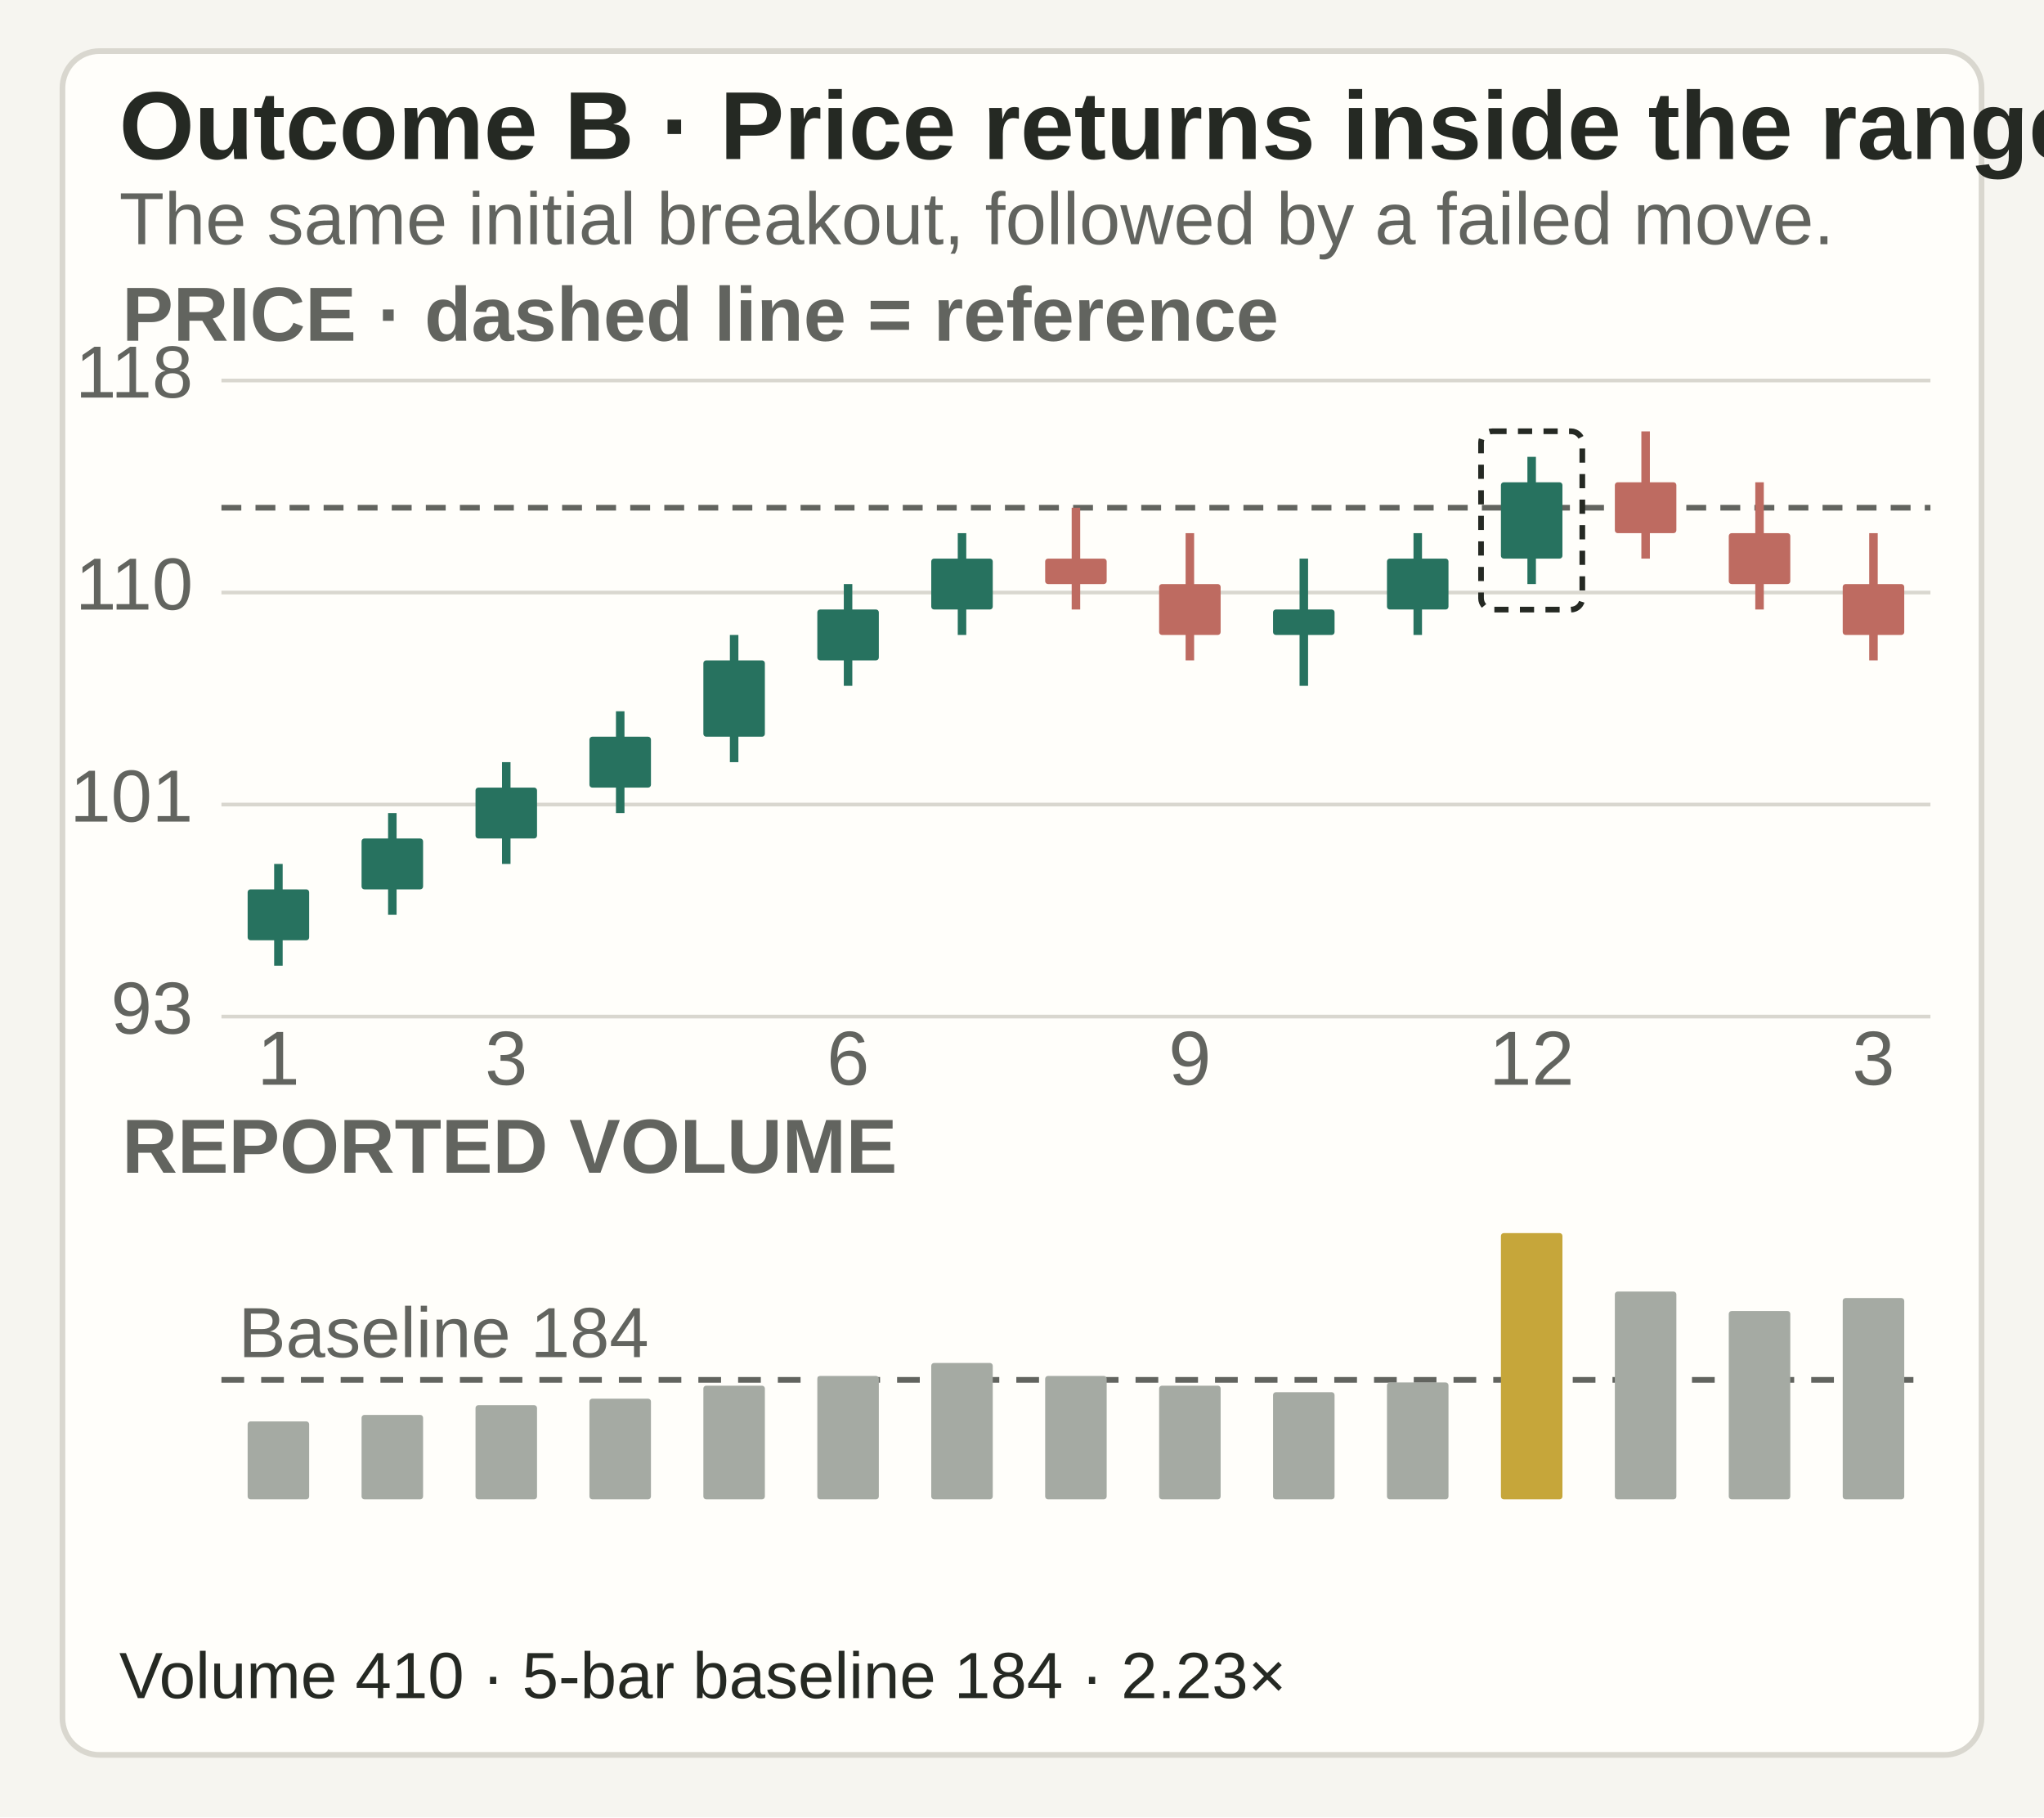
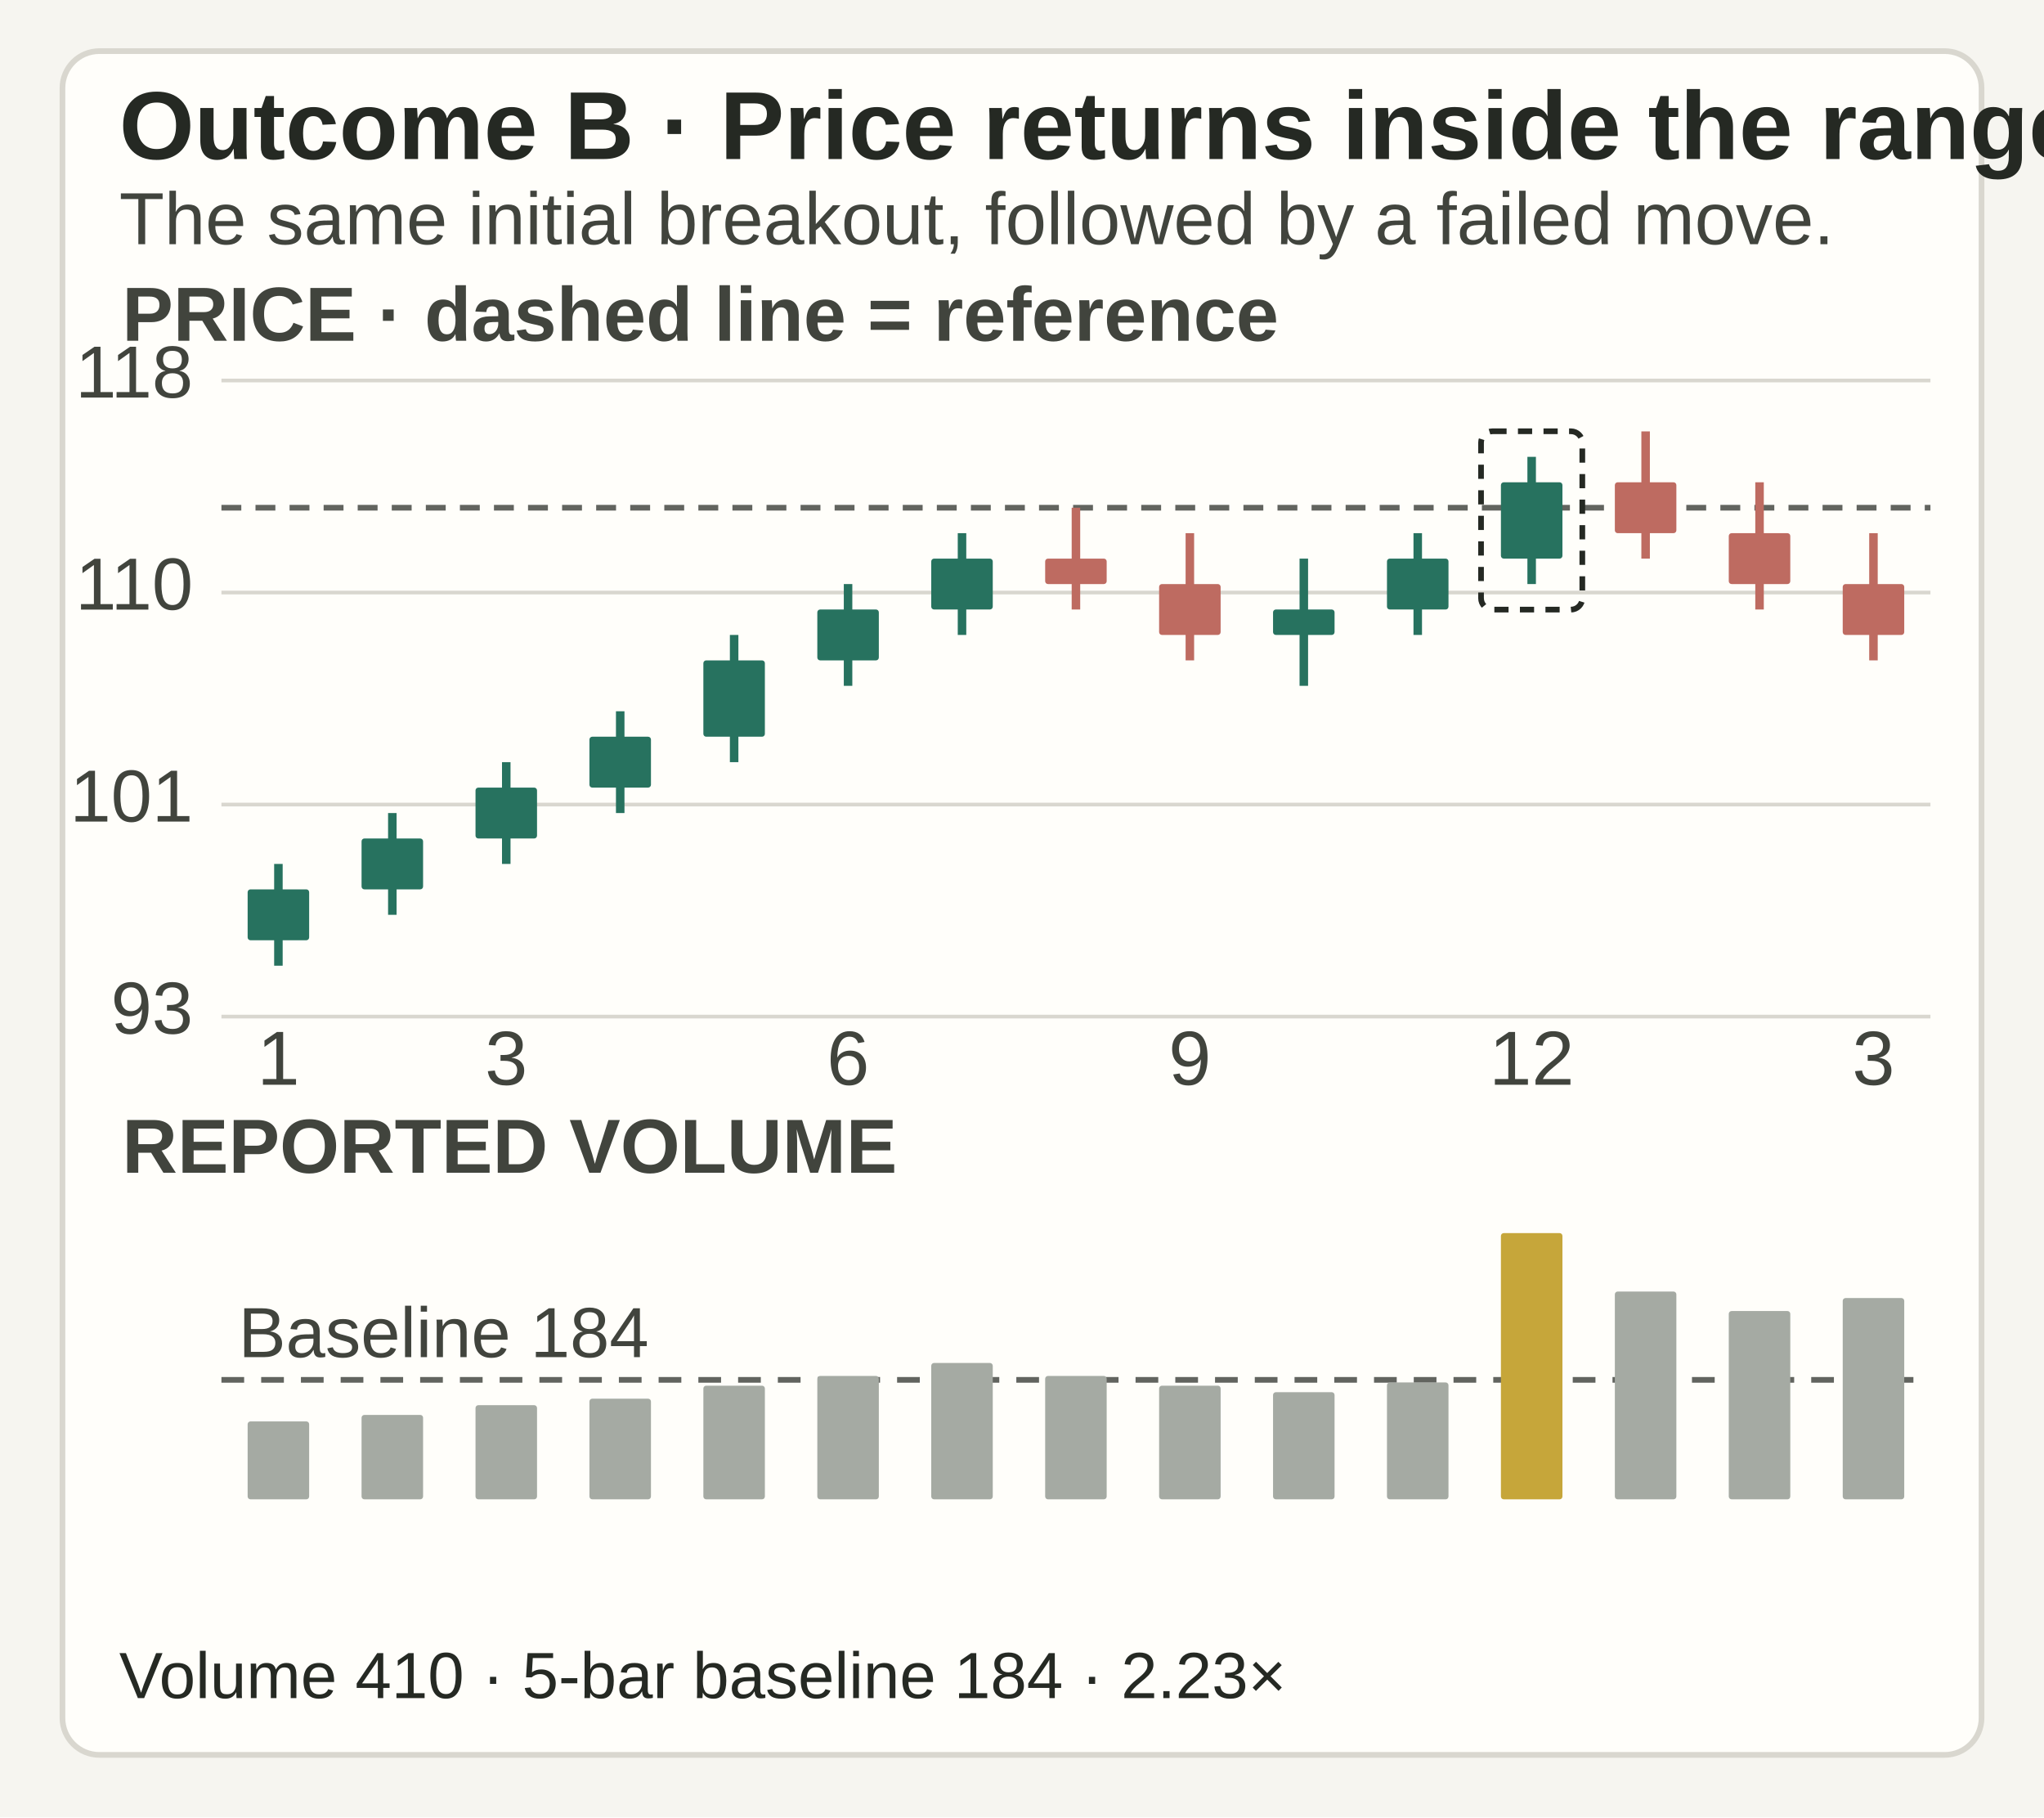
<svg xmlns="http://www.w3.org/2000/svg" width="720" height="640" viewBox="0 0 720 640" role="img" aria-labelledby="title desc">
  <rect width="720" height="640" fill="#f6f5f0" />
  <rect x="22" y="18" width="676" height="600" rx="13" fill="#fffefa" stroke="#d9d7cf" stroke-width="2" />
  <text x="42" y="56" font-family="Arial,Helvetica,sans-serif" font-size="34" font-weight="700" fill="#252923">Outcome B · Price returns inside the range</text>
-   <text x="42" y="86" font-family="Arial,Helvetica,sans-serif" font-size="26" fill="#62645f">The same initial breakout, followed by a failed move.</text>
-   <text x="43" y="120" font-family="Arial,Helvetica,sans-serif" font-size="27" font-weight="700" fill="#62645f">PRICE · dashed line = reference</text>
+   <text x="42" y="86" font-family="Arial,Helvetica,sans-serif" font-size="26" fill="#41443d">The same initial breakout, followed by a failed move.</text>
+   <text x="43" y="120" font-family="Arial,Helvetica,sans-serif" font-size="27" font-weight="700" fill="#41443d">PRICE · dashed line = reference</text>
  <line x1="78" y1="134" x2="680" y2="134" stroke="#d9d7cf" stroke-width="1.3" />
-   <text x="68" y="140" font-family="Arial,Helvetica,sans-serif" font-size="26" text-anchor="end" fill="#62645f">118</text>
+   <text x="68" y="140" font-family="Arial,Helvetica,sans-serif" font-size="26" text-anchor="end" fill="#41443d">118</text>
  <line x1="78" y1="208.67" x2="680" y2="208.67" stroke="#d9d7cf" stroke-width="1.3" />
-   <text x="68" y="214.67" font-family="Arial,Helvetica,sans-serif" font-size="26" text-anchor="end" fill="#62645f">110</text>
+   <text x="68" y="214.67" font-family="Arial,Helvetica,sans-serif" font-size="26" text-anchor="end" fill="#41443d">110</text>
  <line x1="78" y1="283.33" x2="680" y2="283.33" stroke="#d9d7cf" stroke-width="1.3" />
-   <text x="68" y="289.33" font-family="Arial,Helvetica,sans-serif" font-size="26" text-anchor="end" fill="#62645f">101</text>
+   <text x="68" y="289.33" font-family="Arial,Helvetica,sans-serif" font-size="26" text-anchor="end" fill="#41443d">101</text>
  <line x1="78" y1="358" x2="680" y2="358" stroke="#d9d7cf" stroke-width="1.3" />
-   <text x="68" y="364" font-family="Arial,Helvetica,sans-serif" font-size="26" text-anchor="end" fill="#62645f">93</text>
+   <text x="68" y="364" font-family="Arial,Helvetica,sans-serif" font-size="26" text-anchor="end" fill="#41443d">93</text>
  <line x1="78" y1="178.80" x2="680" y2="178.80" stroke="#62645f" stroke-width="2" stroke-dasharray="7 5" />
  <line x1="98.07" y1="304.24" x2="98.07" y2="340.08" stroke="#27725f" stroke-width="3" />
  <rect x="87.23" y="313.20" width="21.67" height="17.92" rx="1" fill="#27725f" />
-   <text x="98.07" y="382" text-anchor="middle" font-family="Arial,Helvetica,sans-serif" font-size="27" fill="#62645f">1</text>
+   <text x="98.07" y="382" text-anchor="middle" font-family="Arial,Helvetica,sans-serif" font-size="27" fill="#41443d">1</text>
  <line x1="138.20" y1="286.32" x2="138.20" y2="322.16" stroke="#27725f" stroke-width="3" />
  <rect x="127.36" y="295.28" width="21.67" height="17.92" rx="1" fill="#27725f" />
  <line x1="178.33" y1="268.40" x2="178.33" y2="304.24" stroke="#27725f" stroke-width="3" />
  <rect x="167.50" y="277.36" width="21.67" height="17.92" rx="1" fill="#27725f" />
-   <text x="178.33" y="382" text-anchor="middle" font-family="Arial,Helvetica,sans-serif" font-size="27" fill="#62645f">3</text>
+   <text x="178.33" y="382" text-anchor="middle" font-family="Arial,Helvetica,sans-serif" font-size="27" fill="#41443d">3</text>
  <line x1="218.47" y1="250.48" x2="218.47" y2="286.32" stroke="#27725f" stroke-width="3" />
  <rect x="207.63" y="259.44" width="21.67" height="17.92" rx="1" fill="#27725f" />
  <line x1="258.60" y1="223.60" x2="258.60" y2="268.40" stroke="#27725f" stroke-width="3" />
  <rect x="247.76" y="232.56" width="21.67" height="26.88" rx="1" fill="#27725f" />
  <line x1="298.73" y1="205.68" x2="298.73" y2="241.52" stroke="#27725f" stroke-width="3" />
  <rect x="287.90" y="214.64" width="21.67" height="17.92" rx="1" fill="#27725f" />
-   <text x="298.73" y="382" text-anchor="middle" font-family="Arial,Helvetica,sans-serif" font-size="27" fill="#62645f">6</text>
+   <text x="298.73" y="382" text-anchor="middle" font-family="Arial,Helvetica,sans-serif" font-size="27" fill="#41443d">6</text>
  <line x1="338.87" y1="187.76" x2="338.87" y2="223.60" stroke="#27725f" stroke-width="3" />
  <rect x="328.03" y="196.72" width="21.67" height="17.92" rx="1" fill="#27725f" />
  <line x1="379" y1="178.80" x2="379" y2="214.64" stroke="#be6b61" stroke-width="3" />
  <rect x="368.16" y="196.72" width="21.67" height="8.96" rx="1" fill="#be6b61" />
  <line x1="419.13" y1="187.76" x2="419.13" y2="232.56" stroke="#be6b61" stroke-width="3" />
  <rect x="408.30" y="205.68" width="21.67" height="17.92" rx="1" fill="#be6b61" />
-   <text x="419.13" y="382" text-anchor="middle" font-family="Arial,Helvetica,sans-serif" font-size="27" fill="#62645f">9</text>
+   <text x="419.13" y="382" text-anchor="middle" font-family="Arial,Helvetica,sans-serif" font-size="27" fill="#41443d">9</text>
  <line x1="459.27" y1="196.72" x2="459.27" y2="241.52" stroke="#27725f" stroke-width="3" />
  <rect x="448.43" y="214.64" width="21.67" height="8.96" rx="1" fill="#27725f" />
  <line x1="499.40" y1="187.76" x2="499.40" y2="223.60" stroke="#27725f" stroke-width="3" />
  <rect x="488.56" y="196.72" width="21.67" height="17.92" rx="1" fill="#27725f" />
  <line x1="539.53" y1="160.88" x2="539.53" y2="205.68" stroke="#27725f" stroke-width="3" />
  <rect x="528.70" y="169.84" width="21.67" height="26.88" rx="1" fill="#27725f" />
  <rect x="521.70" y="151.88" width="35.67" height="62.80" rx="4" fill="none" stroke="#252923" stroke-width="2" stroke-dasharray="5 4" />
-   <text x="539.53" y="382" text-anchor="middle" font-family="Arial,Helvetica,sans-serif" font-size="27" fill="#62645f">12</text>
+   <text x="539.53" y="382" text-anchor="middle" font-family="Arial,Helvetica,sans-serif" font-size="27" fill="#41443d">12</text>
  <line x1="579.67" y1="151.92" x2="579.67" y2="196.72" stroke="#be6b61" stroke-width="3" />
  <rect x="568.83" y="169.84" width="21.67" height="17.92" rx="1" fill="#be6b61" />
  <line x1="619.80" y1="169.84" x2="619.80" y2="214.64" stroke="#be6b61" stroke-width="3" />
  <rect x="608.96" y="187.76" width="21.67" height="17.92" rx="1" fill="#be6b61" />
  <line x1="659.93" y1="187.76" x2="659.93" y2="232.56" stroke="#be6b61" stroke-width="3" />
  <rect x="649.10" y="205.68" width="21.67" height="17.92" rx="1" fill="#be6b61" />
-   <text x="659.93" y="382" text-anchor="middle" font-family="Arial,Helvetica,sans-serif" font-size="27" fill="#62645f">3</text>
-   <text x="43" y="413" font-family="Arial,Helvetica,sans-serif" font-size="27" font-weight="700" fill="#62645f">REPORTED VOLUME</text>
+   <text x="659.93" y="382" text-anchor="middle" font-family="Arial,Helvetica,sans-serif" font-size="27" fill="#41443d">3</text>
+   <text x="43" y="413" font-family="Arial,Helvetica,sans-serif" font-size="27" font-weight="700" fill="#41443d">REPORTED VOLUME</text>
  <line x1="78" y1="485.93" x2="680" y2="485.93" stroke="#62645f" stroke-width="2" stroke-dasharray="8 6" />
-   <text x="84" y="477.93" font-family="Arial,Helvetica,sans-serif" font-size="25" fill="#62645f">Baseline 184</text>
+   <text x="84" y="477.93" font-family="Arial,Helvetica,sans-serif" font-size="25" fill="#41443d">Baseline 184</text>
  <rect x="87.23" y="500.56" width="21.67" height="27.44" rx="1" fill="#a5aaa3" />
  <rect x="127.36" y="498.27" width="21.67" height="29.73" rx="1" fill="#a5aaa3" />
  <rect x="167.50" y="494.84" width="21.67" height="33.16" rx="1" fill="#a5aaa3" />
  <rect x="207.63" y="492.56" width="21.67" height="35.44" rx="1" fill="#a5aaa3" />
  <rect x="247.76" y="487.98" width="21.67" height="40.02" rx="1" fill="#a5aaa3" />
  <rect x="287.90" y="484.55" width="21.67" height="43.45" rx="1" fill="#a5aaa3" />
  <rect x="328.03" y="479.98" width="21.67" height="48.02" rx="1" fill="#a5aaa3" />
  <rect x="368.16" y="484.55" width="21.67" height="43.45" rx="1" fill="#a5aaa3" />
  <rect x="408.30" y="487.98" width="21.67" height="40.02" rx="1" fill="#a5aaa3" />
  <rect x="448.43" y="490.27" width="21.67" height="37.73" rx="1" fill="#a5aaa3" />
  <rect x="488.56" y="486.84" width="21.67" height="41.16" rx="1" fill="#a5aaa3" />
  <rect x="528.70" y="434.25" width="21.67" height="93.75" rx="1" fill="#c6a63a" />
  <rect x="568.83" y="454.83" width="21.67" height="73.17" rx="1" fill="#a5aaa3" />
  <rect x="608.96" y="461.69" width="21.67" height="66.31" rx="1" fill="#a5aaa3" />
  <rect x="649.10" y="457.12" width="21.67" height="70.88" rx="1" fill="#a5aaa3" />
  <text x="42" y="598" font-family="Arial,Helvetica,sans-serif" font-size="23" fill="#252923">Volume 410 · 5-bar baseline 184 · 2.23×</text>
</svg>
